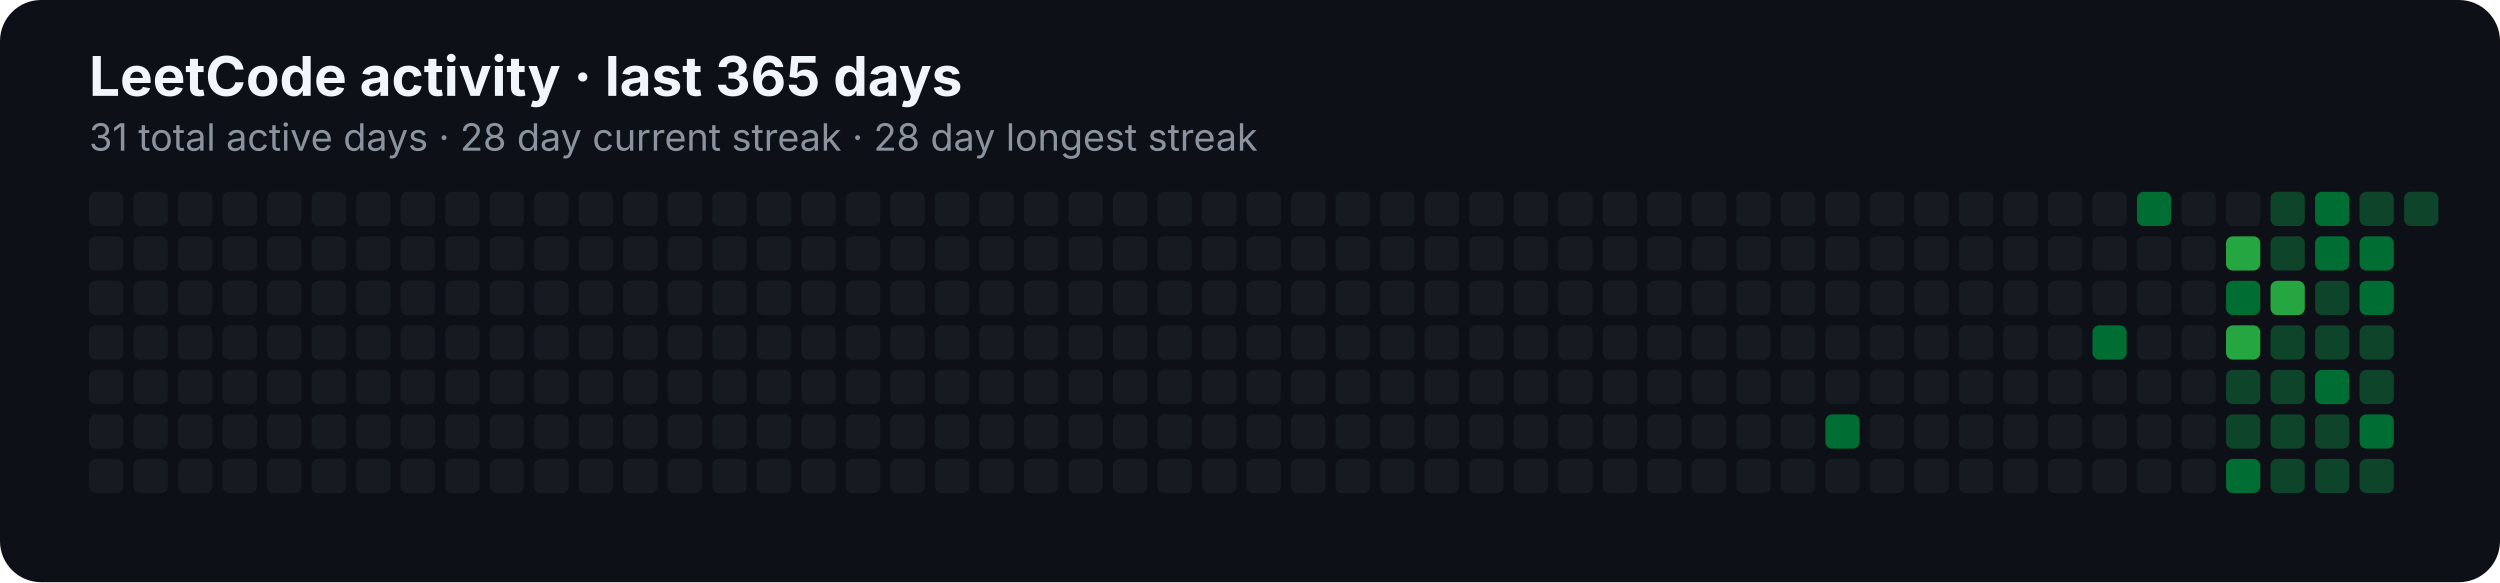
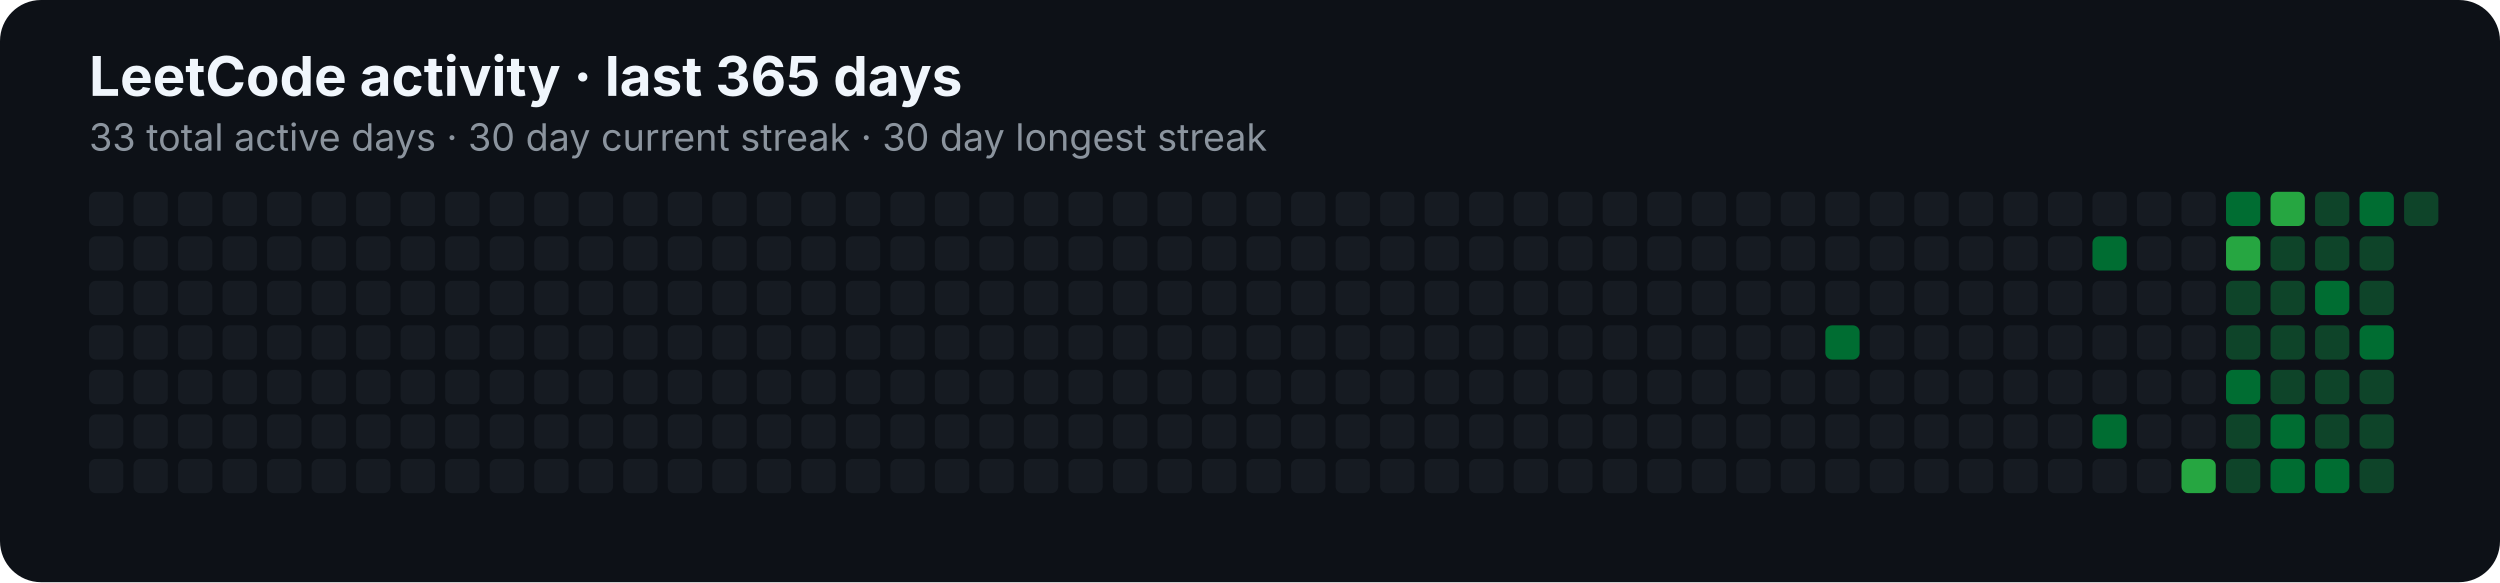
<svg xmlns="http://www.w3.org/2000/svg" width="730" height="170" role="img" aria-label="LeetCode activity over the last 365 days">
  <rect width="100%" height="100%" rx="12" fill="#0d1117" />
  <style>text{font-family:-apple-system,BlinkMacSystemFont,Segoe UI,sans-serif;fill:#8b949e}.h{font-size:16px;font-weight:650;fill:#f0f6fc}.s{font-size:11px}</style>
  <text x="26" y="28" class="h">LeetCode activity · last 365 days</text>
-   <text x="26" y="44" class="s">31 total active days · 28 day current streak · 28 day longest streak</text>
+   <text x="26" y="44" class="s">33 total active days · 30 day current streak · 30 day longest streak</text>
  <rect x="26" y="56" width="10" height="10" rx="2" fill="#161b22" />
  <rect x="26" y="69" width="10" height="10" rx="2" fill="#161b22" />
  <rect x="26" y="82" width="10" height="10" rx="2" fill="#161b22" />
  <rect x="26" y="95" width="10" height="10" rx="2" fill="#161b22" />
  <rect x="26" y="108" width="10" height="10" rx="2" fill="#161b22" />
  <rect x="26" y="121" width="10" height="10" rx="2" fill="#161b22" />
  <rect x="26" y="134" width="10" height="10" rx="2" fill="#161b22" />
  <rect x="39" y="56" width="10" height="10" rx="2" fill="#161b22" />
  <rect x="39" y="69" width="10" height="10" rx="2" fill="#161b22" />
  <rect x="39" y="82" width="10" height="10" rx="2" fill="#161b22" />
  <rect x="39" y="95" width="10" height="10" rx="2" fill="#161b22" />
  <rect x="39" y="108" width="10" height="10" rx="2" fill="#161b22" />
  <rect x="39" y="121" width="10" height="10" rx="2" fill="#161b22" />
  <rect x="39" y="134" width="10" height="10" rx="2" fill="#161b22" />
  <rect x="52" y="56" width="10" height="10" rx="2" fill="#161b22" />
  <rect x="52" y="69" width="10" height="10" rx="2" fill="#161b22" />
  <rect x="52" y="82" width="10" height="10" rx="2" fill="#161b22" />
  <rect x="52" y="95" width="10" height="10" rx="2" fill="#161b22" />
  <rect x="52" y="108" width="10" height="10" rx="2" fill="#161b22" />
  <rect x="52" y="121" width="10" height="10" rx="2" fill="#161b22" />
  <rect x="52" y="134" width="10" height="10" rx="2" fill="#161b22" />
  <rect x="65" y="56" width="10" height="10" rx="2" fill="#161b22" />
  <rect x="65" y="69" width="10" height="10" rx="2" fill="#161b22" />
  <rect x="65" y="82" width="10" height="10" rx="2" fill="#161b22" />
  <rect x="65" y="95" width="10" height="10" rx="2" fill="#161b22" />
  <rect x="65" y="108" width="10" height="10" rx="2" fill="#161b22" />
  <rect x="65" y="121" width="10" height="10" rx="2" fill="#161b22" />
  <rect x="65" y="134" width="10" height="10" rx="2" fill="#161b22" />
  <rect x="78" y="56" width="10" height="10" rx="2" fill="#161b22" />
  <rect x="78" y="69" width="10" height="10" rx="2" fill="#161b22" />
  <rect x="78" y="82" width="10" height="10" rx="2" fill="#161b22" />
  <rect x="78" y="95" width="10" height="10" rx="2" fill="#161b22" />
  <rect x="78" y="108" width="10" height="10" rx="2" fill="#161b22" />
  <rect x="78" y="121" width="10" height="10" rx="2" fill="#161b22" />
  <rect x="78" y="134" width="10" height="10" rx="2" fill="#161b22" />
  <rect x="91" y="56" width="10" height="10" rx="2" fill="#161b22" />
  <rect x="91" y="69" width="10" height="10" rx="2" fill="#161b22" />
  <rect x="91" y="82" width="10" height="10" rx="2" fill="#161b22" />
  <rect x="91" y="95" width="10" height="10" rx="2" fill="#161b22" />
  <rect x="91" y="108" width="10" height="10" rx="2" fill="#161b22" />
  <rect x="91" y="121" width="10" height="10" rx="2" fill="#161b22" />
  <rect x="91" y="134" width="10" height="10" rx="2" fill="#161b22" />
  <rect x="104" y="56" width="10" height="10" rx="2" fill="#161b22" />
  <rect x="104" y="69" width="10" height="10" rx="2" fill="#161b22" />
  <rect x="104" y="82" width="10" height="10" rx="2" fill="#161b22" />
  <rect x="104" y="95" width="10" height="10" rx="2" fill="#161b22" />
  <rect x="104" y="108" width="10" height="10" rx="2" fill="#161b22" />
  <rect x="104" y="121" width="10" height="10" rx="2" fill="#161b22" />
  <rect x="104" y="134" width="10" height="10" rx="2" fill="#161b22" />
  <rect x="117" y="56" width="10" height="10" rx="2" fill="#161b22" />
  <rect x="117" y="69" width="10" height="10" rx="2" fill="#161b22" />
  <rect x="117" y="82" width="10" height="10" rx="2" fill="#161b22" />
  <rect x="117" y="95" width="10" height="10" rx="2" fill="#161b22" />
  <rect x="117" y="108" width="10" height="10" rx="2" fill="#161b22" />
  <rect x="117" y="121" width="10" height="10" rx="2" fill="#161b22" />
  <rect x="117" y="134" width="10" height="10" rx="2" fill="#161b22" />
  <rect x="130" y="56" width="10" height="10" rx="2" fill="#161b22" />
  <rect x="130" y="69" width="10" height="10" rx="2" fill="#161b22" />
  <rect x="130" y="82" width="10" height="10" rx="2" fill="#161b22" />
  <rect x="130" y="95" width="10" height="10" rx="2" fill="#161b22" />
  <rect x="130" y="108" width="10" height="10" rx="2" fill="#161b22" />
  <rect x="130" y="121" width="10" height="10" rx="2" fill="#161b22" />
  <rect x="130" y="134" width="10" height="10" rx="2" fill="#161b22" />
  <rect x="143" y="56" width="10" height="10" rx="2" fill="#161b22" />
  <rect x="143" y="69" width="10" height="10" rx="2" fill="#161b22" />
  <rect x="143" y="82" width="10" height="10" rx="2" fill="#161b22" />
  <rect x="143" y="95" width="10" height="10" rx="2" fill="#161b22" />
  <rect x="143" y="108" width="10" height="10" rx="2" fill="#161b22" />
  <rect x="143" y="121" width="10" height="10" rx="2" fill="#161b22" />
  <rect x="143" y="134" width="10" height="10" rx="2" fill="#161b22" />
  <rect x="156" y="56" width="10" height="10" rx="2" fill="#161b22" />
  <rect x="156" y="69" width="10" height="10" rx="2" fill="#161b22" />
  <rect x="156" y="82" width="10" height="10" rx="2" fill="#161b22" />
  <rect x="156" y="95" width="10" height="10" rx="2" fill="#161b22" />
  <rect x="156" y="108" width="10" height="10" rx="2" fill="#161b22" />
  <rect x="156" y="121" width="10" height="10" rx="2" fill="#161b22" />
  <rect x="156" y="134" width="10" height="10" rx="2" fill="#161b22" />
  <rect x="169" y="56" width="10" height="10" rx="2" fill="#161b22" />
  <rect x="169" y="69" width="10" height="10" rx="2" fill="#161b22" />
  <rect x="169" y="82" width="10" height="10" rx="2" fill="#161b22" />
  <rect x="169" y="95" width="10" height="10" rx="2" fill="#161b22" />
  <rect x="169" y="108" width="10" height="10" rx="2" fill="#161b22" />
  <rect x="169" y="121" width="10" height="10" rx="2" fill="#161b22" />
  <rect x="169" y="134" width="10" height="10" rx="2" fill="#161b22" />
  <rect x="182" y="56" width="10" height="10" rx="2" fill="#161b22" />
  <rect x="182" y="69" width="10" height="10" rx="2" fill="#161b22" />
  <rect x="182" y="82" width="10" height="10" rx="2" fill="#161b22" />
  <rect x="182" y="95" width="10" height="10" rx="2" fill="#161b22" />
  <rect x="182" y="108" width="10" height="10" rx="2" fill="#161b22" />
  <rect x="182" y="121" width="10" height="10" rx="2" fill="#161b22" />
  <rect x="182" y="134" width="10" height="10" rx="2" fill="#161b22" />
  <rect x="195" y="56" width="10" height="10" rx="2" fill="#161b22" />
  <rect x="195" y="69" width="10" height="10" rx="2" fill="#161b22" />
  <rect x="195" y="82" width="10" height="10" rx="2" fill="#161b22" />
  <rect x="195" y="95" width="10" height="10" rx="2" fill="#161b22" />
  <rect x="195" y="108" width="10" height="10" rx="2" fill="#161b22" />
  <rect x="195" y="121" width="10" height="10" rx="2" fill="#161b22" />
  <rect x="195" y="134" width="10" height="10" rx="2" fill="#161b22" />
  <rect x="208" y="56" width="10" height="10" rx="2" fill="#161b22" />
  <rect x="208" y="69" width="10" height="10" rx="2" fill="#161b22" />
  <rect x="208" y="82" width="10" height="10" rx="2" fill="#161b22" />
  <rect x="208" y="95" width="10" height="10" rx="2" fill="#161b22" />
  <rect x="208" y="108" width="10" height="10" rx="2" fill="#161b22" />
  <rect x="208" y="121" width="10" height="10" rx="2" fill="#161b22" />
  <rect x="208" y="134" width="10" height="10" rx="2" fill="#161b22" />
  <rect x="221" y="56" width="10" height="10" rx="2" fill="#161b22" />
  <rect x="221" y="69" width="10" height="10" rx="2" fill="#161b22" />
  <rect x="221" y="82" width="10" height="10" rx="2" fill="#161b22" />
  <rect x="221" y="95" width="10" height="10" rx="2" fill="#161b22" />
  <rect x="221" y="108" width="10" height="10" rx="2" fill="#161b22" />
  <rect x="221" y="121" width="10" height="10" rx="2" fill="#161b22" />
  <rect x="221" y="134" width="10" height="10" rx="2" fill="#161b22" />
  <rect x="234" y="56" width="10" height="10" rx="2" fill="#161b22" />
  <rect x="234" y="69" width="10" height="10" rx="2" fill="#161b22" />
  <rect x="234" y="82" width="10" height="10" rx="2" fill="#161b22" />
  <rect x="234" y="95" width="10" height="10" rx="2" fill="#161b22" />
  <rect x="234" y="108" width="10" height="10" rx="2" fill="#161b22" />
  <rect x="234" y="121" width="10" height="10" rx="2" fill="#161b22" />
  <rect x="234" y="134" width="10" height="10" rx="2" fill="#161b22" />
  <rect x="247" y="56" width="10" height="10" rx="2" fill="#161b22" />
  <rect x="247" y="69" width="10" height="10" rx="2" fill="#161b22" />
  <rect x="247" y="82" width="10" height="10" rx="2" fill="#161b22" />
  <rect x="247" y="95" width="10" height="10" rx="2" fill="#161b22" />
  <rect x="247" y="108" width="10" height="10" rx="2" fill="#161b22" />
  <rect x="247" y="121" width="10" height="10" rx="2" fill="#161b22" />
  <rect x="247" y="134" width="10" height="10" rx="2" fill="#161b22" />
  <rect x="260" y="56" width="10" height="10" rx="2" fill="#161b22" />
  <rect x="260" y="69" width="10" height="10" rx="2" fill="#161b22" />
  <rect x="260" y="82" width="10" height="10" rx="2" fill="#161b22" />
  <rect x="260" y="95" width="10" height="10" rx="2" fill="#161b22" />
  <rect x="260" y="108" width="10" height="10" rx="2" fill="#161b22" />
  <rect x="260" y="121" width="10" height="10" rx="2" fill="#161b22" />
  <rect x="260" y="134" width="10" height="10" rx="2" fill="#161b22" />
  <rect x="273" y="56" width="10" height="10" rx="2" fill="#161b22" />
  <rect x="273" y="69" width="10" height="10" rx="2" fill="#161b22" />
  <rect x="273" y="82" width="10" height="10" rx="2" fill="#161b22" />
  <rect x="273" y="95" width="10" height="10" rx="2" fill="#161b22" />
  <rect x="273" y="108" width="10" height="10" rx="2" fill="#161b22" />
  <rect x="273" y="121" width="10" height="10" rx="2" fill="#161b22" />
  <rect x="273" y="134" width="10" height="10" rx="2" fill="#161b22" />
  <rect x="286" y="56" width="10" height="10" rx="2" fill="#161b22" />
  <rect x="286" y="69" width="10" height="10" rx="2" fill="#161b22" />
  <rect x="286" y="82" width="10" height="10" rx="2" fill="#161b22" />
  <rect x="286" y="95" width="10" height="10" rx="2" fill="#161b22" />
  <rect x="286" y="108" width="10" height="10" rx="2" fill="#161b22" />
  <rect x="286" y="121" width="10" height="10" rx="2" fill="#161b22" />
  <rect x="286" y="134" width="10" height="10" rx="2" fill="#161b22" />
  <rect x="299" y="56" width="10" height="10" rx="2" fill="#161b22" />
  <rect x="299" y="69" width="10" height="10" rx="2" fill="#161b22" />
  <rect x="299" y="82" width="10" height="10" rx="2" fill="#161b22" />
  <rect x="299" y="95" width="10" height="10" rx="2" fill="#161b22" />
  <rect x="299" y="108" width="10" height="10" rx="2" fill="#161b22" />
  <rect x="299" y="121" width="10" height="10" rx="2" fill="#161b22" />
  <rect x="299" y="134" width="10" height="10" rx="2" fill="#161b22" />
  <rect x="312" y="56" width="10" height="10" rx="2" fill="#161b22" />
  <rect x="312" y="69" width="10" height="10" rx="2" fill="#161b22" />
  <rect x="312" y="82" width="10" height="10" rx="2" fill="#161b22" />
  <rect x="312" y="95" width="10" height="10" rx="2" fill="#161b22" />
  <rect x="312" y="108" width="10" height="10" rx="2" fill="#161b22" />
  <rect x="312" y="121" width="10" height="10" rx="2" fill="#161b22" />
  <rect x="312" y="134" width="10" height="10" rx="2" fill="#161b22" />
  <rect x="325" y="56" width="10" height="10" rx="2" fill="#161b22" />
  <rect x="325" y="69" width="10" height="10" rx="2" fill="#161b22" />
  <rect x="325" y="82" width="10" height="10" rx="2" fill="#161b22" />
  <rect x="325" y="95" width="10" height="10" rx="2" fill="#161b22" />
  <rect x="325" y="108" width="10" height="10" rx="2" fill="#161b22" />
  <rect x="325" y="121" width="10" height="10" rx="2" fill="#161b22" />
  <rect x="325" y="134" width="10" height="10" rx="2" fill="#161b22" />
  <rect x="338" y="56" width="10" height="10" rx="2" fill="#161b22" />
  <rect x="338" y="69" width="10" height="10" rx="2" fill="#161b22" />
  <rect x="338" y="82" width="10" height="10" rx="2" fill="#161b22" />
  <rect x="338" y="95" width="10" height="10" rx="2" fill="#161b22" />
  <rect x="338" y="108" width="10" height="10" rx="2" fill="#161b22" />
  <rect x="338" y="121" width="10" height="10" rx="2" fill="#161b22" />
  <rect x="338" y="134" width="10" height="10" rx="2" fill="#161b22" />
  <rect x="351" y="56" width="10" height="10" rx="2" fill="#161b22" />
  <rect x="351" y="69" width="10" height="10" rx="2" fill="#161b22" />
  <rect x="351" y="82" width="10" height="10" rx="2" fill="#161b22" />
  <rect x="351" y="95" width="10" height="10" rx="2" fill="#161b22" />
  <rect x="351" y="108" width="10" height="10" rx="2" fill="#161b22" />
  <rect x="351" y="121" width="10" height="10" rx="2" fill="#161b22" />
  <rect x="351" y="134" width="10" height="10" rx="2" fill="#161b22" />
  <rect x="364" y="56" width="10" height="10" rx="2" fill="#161b22" />
  <rect x="364" y="69" width="10" height="10" rx="2" fill="#161b22" />
  <rect x="364" y="82" width="10" height="10" rx="2" fill="#161b22" />
  <rect x="364" y="95" width="10" height="10" rx="2" fill="#161b22" />
  <rect x="364" y="108" width="10" height="10" rx="2" fill="#161b22" />
  <rect x="364" y="121" width="10" height="10" rx="2" fill="#161b22" />
  <rect x="364" y="134" width="10" height="10" rx="2" fill="#161b22" />
  <rect x="377" y="56" width="10" height="10" rx="2" fill="#161b22" />
  <rect x="377" y="69" width="10" height="10" rx="2" fill="#161b22" />
  <rect x="377" y="82" width="10" height="10" rx="2" fill="#161b22" />
  <rect x="377" y="95" width="10" height="10" rx="2" fill="#161b22" />
  <rect x="377" y="108" width="10" height="10" rx="2" fill="#161b22" />
  <rect x="377" y="121" width="10" height="10" rx="2" fill="#161b22" />
  <rect x="377" y="134" width="10" height="10" rx="2" fill="#161b22" />
  <rect x="390" y="56" width="10" height="10" rx="2" fill="#161b22" />
  <rect x="390" y="69" width="10" height="10" rx="2" fill="#161b22" />
  <rect x="390" y="82" width="10" height="10" rx="2" fill="#161b22" />
  <rect x="390" y="95" width="10" height="10" rx="2" fill="#161b22" />
  <rect x="390" y="108" width="10" height="10" rx="2" fill="#161b22" />
  <rect x="390" y="121" width="10" height="10" rx="2" fill="#161b22" />
  <rect x="390" y="134" width="10" height="10" rx="2" fill="#161b22" />
  <rect x="403" y="56" width="10" height="10" rx="2" fill="#161b22" />
  <rect x="403" y="69" width="10" height="10" rx="2" fill="#161b22" />
  <rect x="403" y="82" width="10" height="10" rx="2" fill="#161b22" />
  <rect x="403" y="95" width="10" height="10" rx="2" fill="#161b22" />
  <rect x="403" y="108" width="10" height="10" rx="2" fill="#161b22" />
  <rect x="403" y="121" width="10" height="10" rx="2" fill="#161b22" />
  <rect x="403" y="134" width="10" height="10" rx="2" fill="#161b22" />
  <rect x="416" y="56" width="10" height="10" rx="2" fill="#161b22" />
  <rect x="416" y="69" width="10" height="10" rx="2" fill="#161b22" />
  <rect x="416" y="82" width="10" height="10" rx="2" fill="#161b22" />
  <rect x="416" y="95" width="10" height="10" rx="2" fill="#161b22" />
  <rect x="416" y="108" width="10" height="10" rx="2" fill="#161b22" />
  <rect x="416" y="121" width="10" height="10" rx="2" fill="#161b22" />
  <rect x="416" y="134" width="10" height="10" rx="2" fill="#161b22" />
  <rect x="429" y="56" width="10" height="10" rx="2" fill="#161b22" />
  <rect x="429" y="69" width="10" height="10" rx="2" fill="#161b22" />
  <rect x="429" y="82" width="10" height="10" rx="2" fill="#161b22" />
  <rect x="429" y="95" width="10" height="10" rx="2" fill="#161b22" />
  <rect x="429" y="108" width="10" height="10" rx="2" fill="#161b22" />
  <rect x="429" y="121" width="10" height="10" rx="2" fill="#161b22" />
  <rect x="429" y="134" width="10" height="10" rx="2" fill="#161b22" />
  <rect x="442" y="56" width="10" height="10" rx="2" fill="#161b22" />
  <rect x="442" y="69" width="10" height="10" rx="2" fill="#161b22" />
  <rect x="442" y="82" width="10" height="10" rx="2" fill="#161b22" />
  <rect x="442" y="95" width="10" height="10" rx="2" fill="#161b22" />
  <rect x="442" y="108" width="10" height="10" rx="2" fill="#161b22" />
  <rect x="442" y="121" width="10" height="10" rx="2" fill="#161b22" />
  <rect x="442" y="134" width="10" height="10" rx="2" fill="#161b22" />
  <rect x="455" y="56" width="10" height="10" rx="2" fill="#161b22" />
  <rect x="455" y="69" width="10" height="10" rx="2" fill="#161b22" />
  <rect x="455" y="82" width="10" height="10" rx="2" fill="#161b22" />
  <rect x="455" y="95" width="10" height="10" rx="2" fill="#161b22" />
  <rect x="455" y="108" width="10" height="10" rx="2" fill="#161b22" />
  <rect x="455" y="121" width="10" height="10" rx="2" fill="#161b22" />
  <rect x="455" y="134" width="10" height="10" rx="2" fill="#161b22" />
  <rect x="468" y="56" width="10" height="10" rx="2" fill="#161b22" />
  <rect x="468" y="69" width="10" height="10" rx="2" fill="#161b22" />
  <rect x="468" y="82" width="10" height="10" rx="2" fill="#161b22" />
  <rect x="468" y="95" width="10" height="10" rx="2" fill="#161b22" />
  <rect x="468" y="108" width="10" height="10" rx="2" fill="#161b22" />
  <rect x="468" y="121" width="10" height="10" rx="2" fill="#161b22" />
  <rect x="468" y="134" width="10" height="10" rx="2" fill="#161b22" />
  <rect x="481" y="56" width="10" height="10" rx="2" fill="#161b22" />
  <rect x="481" y="69" width="10" height="10" rx="2" fill="#161b22" />
  <rect x="481" y="82" width="10" height="10" rx="2" fill="#161b22" />
  <rect x="481" y="95" width="10" height="10" rx="2" fill="#161b22" />
  <rect x="481" y="108" width="10" height="10" rx="2" fill="#161b22" />
  <rect x="481" y="121" width="10" height="10" rx="2" fill="#161b22" />
  <rect x="481" y="134" width="10" height="10" rx="2" fill="#161b22" />
  <rect x="494" y="56" width="10" height="10" rx="2" fill="#161b22" />
  <rect x="494" y="69" width="10" height="10" rx="2" fill="#161b22" />
  <rect x="494" y="82" width="10" height="10" rx="2" fill="#161b22" />
  <rect x="494" y="95" width="10" height="10" rx="2" fill="#161b22" />
  <rect x="494" y="108" width="10" height="10" rx="2" fill="#161b22" />
  <rect x="494" y="121" width="10" height="10" rx="2" fill="#161b22" />
  <rect x="494" y="134" width="10" height="10" rx="2" fill="#161b22" />
  <rect x="507" y="56" width="10" height="10" rx="2" fill="#161b22" />
  <rect x="507" y="69" width="10" height="10" rx="2" fill="#161b22" />
  <rect x="507" y="82" width="10" height="10" rx="2" fill="#161b22" />
  <rect x="507" y="95" width="10" height="10" rx="2" fill="#161b22" />
  <rect x="507" y="108" width="10" height="10" rx="2" fill="#161b22" />
  <rect x="507" y="121" width="10" height="10" rx="2" fill="#161b22" />
  <rect x="507" y="134" width="10" height="10" rx="2" fill="#161b22" />
  <rect x="520" y="56" width="10" height="10" rx="2" fill="#161b22" />
  <rect x="520" y="69" width="10" height="10" rx="2" fill="#161b22" />
  <rect x="520" y="82" width="10" height="10" rx="2" fill="#161b22" />
  <rect x="520" y="95" width="10" height="10" rx="2" fill="#161b22" />
  <rect x="520" y="108" width="10" height="10" rx="2" fill="#161b22" />
  <rect x="520" y="121" width="10" height="10" rx="2" fill="#161b22" />
  <rect x="520" y="134" width="10" height="10" rx="2" fill="#161b22" />
  <rect x="533" y="56" width="10" height="10" rx="2" fill="#161b22" />
  <rect x="533" y="69" width="10" height="10" rx="2" fill="#161b22" />
  <rect x="533" y="82" width="10" height="10" rx="2" fill="#161b22" />
-   <rect x="533" y="95" width="10" height="10" rx="2" fill="#161b22" />
+   <rect x="533" y="95" width="10" height="10" rx="2" fill="#006d32" />
  <rect x="533" y="108" width="10" height="10" rx="2" fill="#161b22" />
-   <rect x="533" y="121" width="10" height="10" rx="2" fill="#006d32" />
+   <rect x="533" y="121" width="10" height="10" rx="2" fill="#161b22" />
  <rect x="533" y="134" width="10" height="10" rx="2" fill="#161b22" />
  <rect x="546" y="56" width="10" height="10" rx="2" fill="#161b22" />
  <rect x="546" y="69" width="10" height="10" rx="2" fill="#161b22" />
  <rect x="546" y="82" width="10" height="10" rx="2" fill="#161b22" />
  <rect x="546" y="95" width="10" height="10" rx="2" fill="#161b22" />
  <rect x="546" y="108" width="10" height="10" rx="2" fill="#161b22" />
  <rect x="546" y="121" width="10" height="10" rx="2" fill="#161b22" />
  <rect x="546" y="134" width="10" height="10" rx="2" fill="#161b22" />
  <rect x="559" y="56" width="10" height="10" rx="2" fill="#161b22" />
  <rect x="559" y="69" width="10" height="10" rx="2" fill="#161b22" />
  <rect x="559" y="82" width="10" height="10" rx="2" fill="#161b22" />
  <rect x="559" y="95" width="10" height="10" rx="2" fill="#161b22" />
  <rect x="559" y="108" width="10" height="10" rx="2" fill="#161b22" />
  <rect x="559" y="121" width="10" height="10" rx="2" fill="#161b22" />
  <rect x="559" y="134" width="10" height="10" rx="2" fill="#161b22" />
  <rect x="572" y="56" width="10" height="10" rx="2" fill="#161b22" />
  <rect x="572" y="69" width="10" height="10" rx="2" fill="#161b22" />
  <rect x="572" y="82" width="10" height="10" rx="2" fill="#161b22" />
  <rect x="572" y="95" width="10" height="10" rx="2" fill="#161b22" />
  <rect x="572" y="108" width="10" height="10" rx="2" fill="#161b22" />
  <rect x="572" y="121" width="10" height="10" rx="2" fill="#161b22" />
  <rect x="572" y="134" width="10" height="10" rx="2" fill="#161b22" />
  <rect x="585" y="56" width="10" height="10" rx="2" fill="#161b22" />
  <rect x="585" y="69" width="10" height="10" rx="2" fill="#161b22" />
  <rect x="585" y="82" width="10" height="10" rx="2" fill="#161b22" />
  <rect x="585" y="95" width="10" height="10" rx="2" fill="#161b22" />
  <rect x="585" y="108" width="10" height="10" rx="2" fill="#161b22" />
  <rect x="585" y="121" width="10" height="10" rx="2" fill="#161b22" />
  <rect x="585" y="134" width="10" height="10" rx="2" fill="#161b22" />
  <rect x="598" y="56" width="10" height="10" rx="2" fill="#161b22" />
  <rect x="598" y="69" width="10" height="10" rx="2" fill="#161b22" />
  <rect x="598" y="82" width="10" height="10" rx="2" fill="#161b22" />
  <rect x="598" y="95" width="10" height="10" rx="2" fill="#161b22" />
  <rect x="598" y="108" width="10" height="10" rx="2" fill="#161b22" />
  <rect x="598" y="121" width="10" height="10" rx="2" fill="#161b22" />
  <rect x="598" y="134" width="10" height="10" rx="2" fill="#161b22" />
  <rect x="611" y="56" width="10" height="10" rx="2" fill="#161b22" />
-   <rect x="611" y="69" width="10" height="10" rx="2" fill="#161b22" />
+   <rect x="611" y="69" width="10" height="10" rx="2" fill="#006d32" />
  <rect x="611" y="82" width="10" height="10" rx="2" fill="#161b22" />
-   <rect x="611" y="95" width="10" height="10" rx="2" fill="#006d32" />
+   <rect x="611" y="95" width="10" height="10" rx="2" fill="#161b22" />
  <rect x="611" y="108" width="10" height="10" rx="2" fill="#161b22" />
-   <rect x="611" y="121" width="10" height="10" rx="2" fill="#161b22" />
+   <rect x="611" y="121" width="10" height="10" rx="2" fill="#006d32" />
  <rect x="611" y="134" width="10" height="10" rx="2" fill="#161b22" />
-   <rect x="624" y="56" width="10" height="10" rx="2" fill="#006d32" />
+   <rect x="624" y="56" width="10" height="10" rx="2" fill="#161b22" />
  <rect x="624" y="69" width="10" height="10" rx="2" fill="#161b22" />
  <rect x="624" y="82" width="10" height="10" rx="2" fill="#161b22" />
  <rect x="624" y="95" width="10" height="10" rx="2" fill="#161b22" />
  <rect x="624" y="108" width="10" height="10" rx="2" fill="#161b22" />
  <rect x="624" y="121" width="10" height="10" rx="2" fill="#161b22" />
  <rect x="624" y="134" width="10" height="10" rx="2" fill="#161b22" />
  <rect x="637" y="56" width="10" height="10" rx="2" fill="#161b22" />
  <rect x="637" y="69" width="10" height="10" rx="2" fill="#161b22" />
  <rect x="637" y="82" width="10" height="10" rx="2" fill="#161b22" />
  <rect x="637" y="95" width="10" height="10" rx="2" fill="#161b22" />
  <rect x="637" y="108" width="10" height="10" rx="2" fill="#161b22" />
  <rect x="637" y="121" width="10" height="10" rx="2" fill="#161b22" />
-   <rect x="637" y="134" width="10" height="10" rx="2" fill="#161b22" />
-   <rect x="650" y="56" width="10" height="10" rx="2" fill="#161b22" />
+   <rect x="637" y="134" width="10" height="10" rx="2" fill="#26a641" />
+   <rect x="650" y="56" width="10" height="10" rx="2" fill="#006d32" />
  <rect x="650" y="69" width="10" height="10" rx="2" fill="#26a641" />
-   <rect x="650" y="82" width="10" height="10" rx="2" fill="#006d32" />
-   <rect x="650" y="95" width="10" height="10" rx="2" fill="#26a641" />
-   <rect x="650" y="108" width="10" height="10" rx="2" fill="#0e4429" />
+   <rect x="650" y="82" width="10" height="10" rx="2" fill="#0e4429" />
+   <rect x="650" y="95" width="10" height="10" rx="2" fill="#0e4429" />
+   <rect x="650" y="108" width="10" height="10" rx="2" fill="#006d32" />
  <rect x="650" y="121" width="10" height="10" rx="2" fill="#0e4429" />
-   <rect x="650" y="134" width="10" height="10" rx="2" fill="#006d32" />
-   <rect x="663" y="56" width="10" height="10" rx="2" fill="#0e4429" />
+   <rect x="650" y="134" width="10" height="10" rx="2" fill="#0e4429" />
+   <rect x="663" y="56" width="10" height="10" rx="2" fill="#26a641" />
  <rect x="663" y="69" width="10" height="10" rx="2" fill="#0e4429" />
-   <rect x="663" y="82" width="10" height="10" rx="2" fill="#26a641" />
+   <rect x="663" y="82" width="10" height="10" rx="2" fill="#0e4429" />
  <rect x="663" y="95" width="10" height="10" rx="2" fill="#0e4429" />
  <rect x="663" y="108" width="10" height="10" rx="2" fill="#0e4429" />
-   <rect x="663" y="121" width="10" height="10" rx="2" fill="#0e4429" />
-   <rect x="663" y="134" width="10" height="10" rx="2" fill="#0e4429" />
-   <rect x="676" y="56" width="10" height="10" rx="2" fill="#006d32" />
-   <rect x="676" y="69" width="10" height="10" rx="2" fill="#006d32" />
-   <rect x="676" y="82" width="10" height="10" rx="2" fill="#0e4429" />
+   <rect x="663" y="121" width="10" height="10" rx="2" fill="#006d32" />
+   <rect x="663" y="134" width="10" height="10" rx="2" fill="#006d32" />
+   <rect x="676" y="56" width="10" height="10" rx="2" fill="#0e4429" />
+   <rect x="676" y="69" width="10" height="10" rx="2" fill="#0e4429" />
+   <rect x="676" y="82" width="10" height="10" rx="2" fill="#006d32" />
  <rect x="676" y="95" width="10" height="10" rx="2" fill="#0e4429" />
-   <rect x="676" y="108" width="10" height="10" rx="2" fill="#006d32" />
+   <rect x="676" y="108" width="10" height="10" rx="2" fill="#0e4429" />
  <rect x="676" y="121" width="10" height="10" rx="2" fill="#0e4429" />
-   <rect x="676" y="134" width="10" height="10" rx="2" fill="#0e4429" />
-   <rect x="689" y="56" width="10" height="10" rx="2" fill="#0e4429" />
-   <rect x="689" y="69" width="10" height="10" rx="2" fill="#006d32" />
-   <rect x="689" y="82" width="10" height="10" rx="2" fill="#006d32" />
-   <rect x="689" y="95" width="10" height="10" rx="2" fill="#0e4429" />
+   <rect x="676" y="134" width="10" height="10" rx="2" fill="#006d32" />
+   <rect x="689" y="56" width="10" height="10" rx="2" fill="#006d32" />
+   <rect x="689" y="69" width="10" height="10" rx="2" fill="#0e4429" />
+   <rect x="689" y="82" width="10" height="10" rx="2" fill="#0e4429" />
+   <rect x="689" y="95" width="10" height="10" rx="2" fill="#006d32" />
  <rect x="689" y="108" width="10" height="10" rx="2" fill="#0e4429" />
-   <rect x="689" y="121" width="10" height="10" rx="2" fill="#006d32" />
+   <rect x="689" y="121" width="10" height="10" rx="2" fill="#0e4429" />
  <rect x="689" y="134" width="10" height="10" rx="2" fill="#0e4429" />
  <rect x="702" y="56" width="10" height="10" rx="2" fill="#0e4429" />
</svg>
